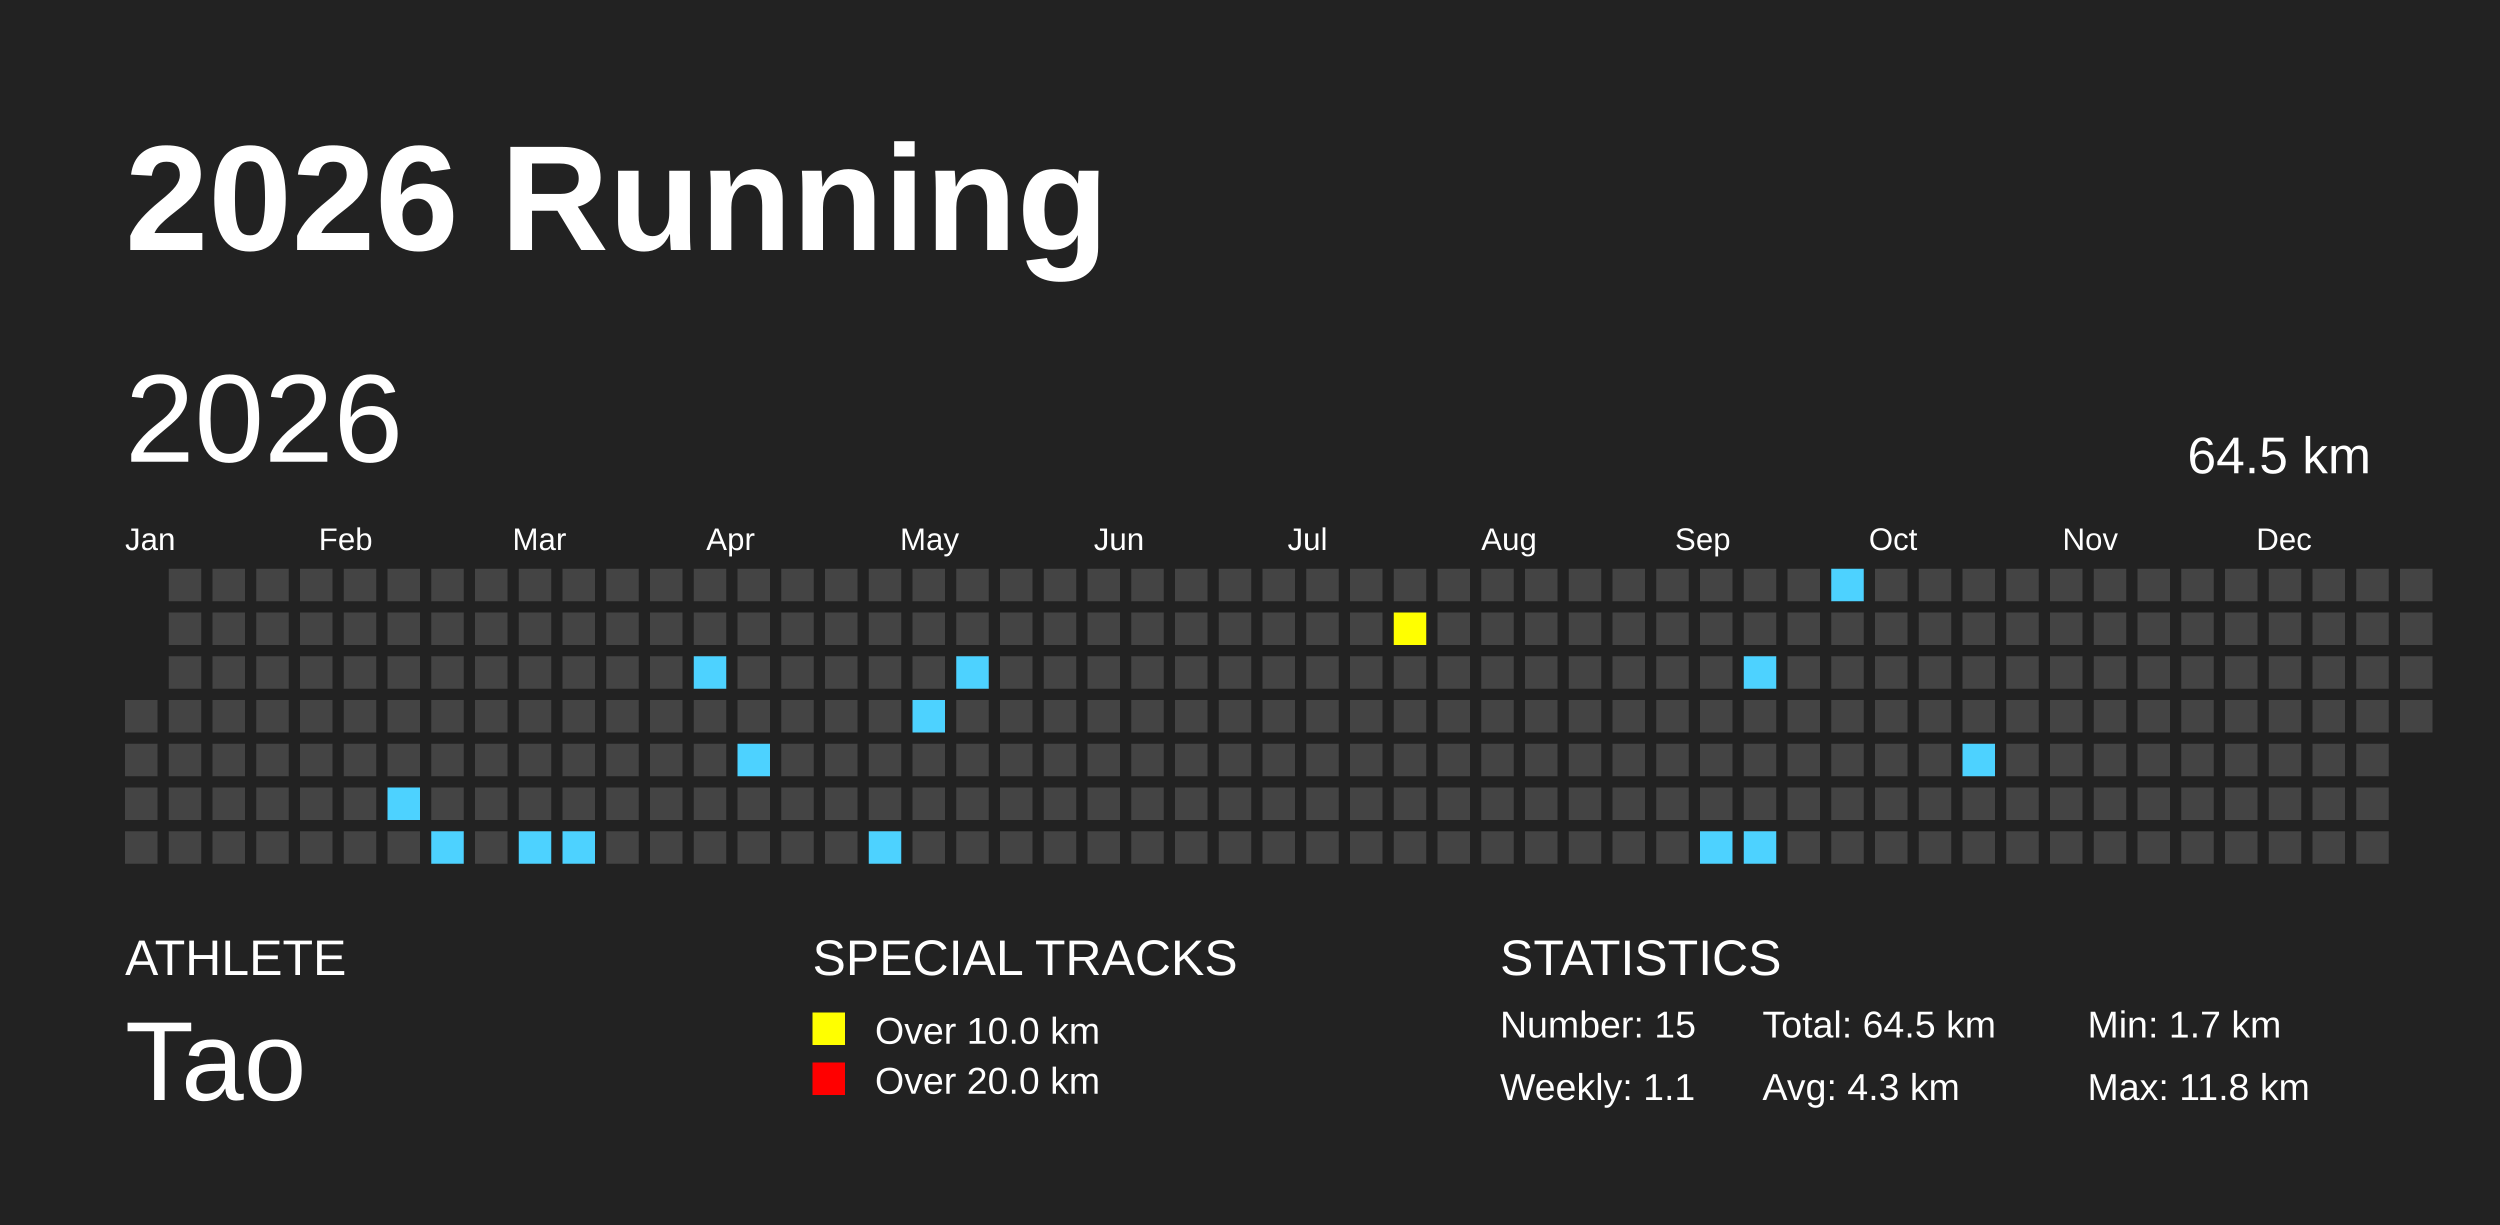
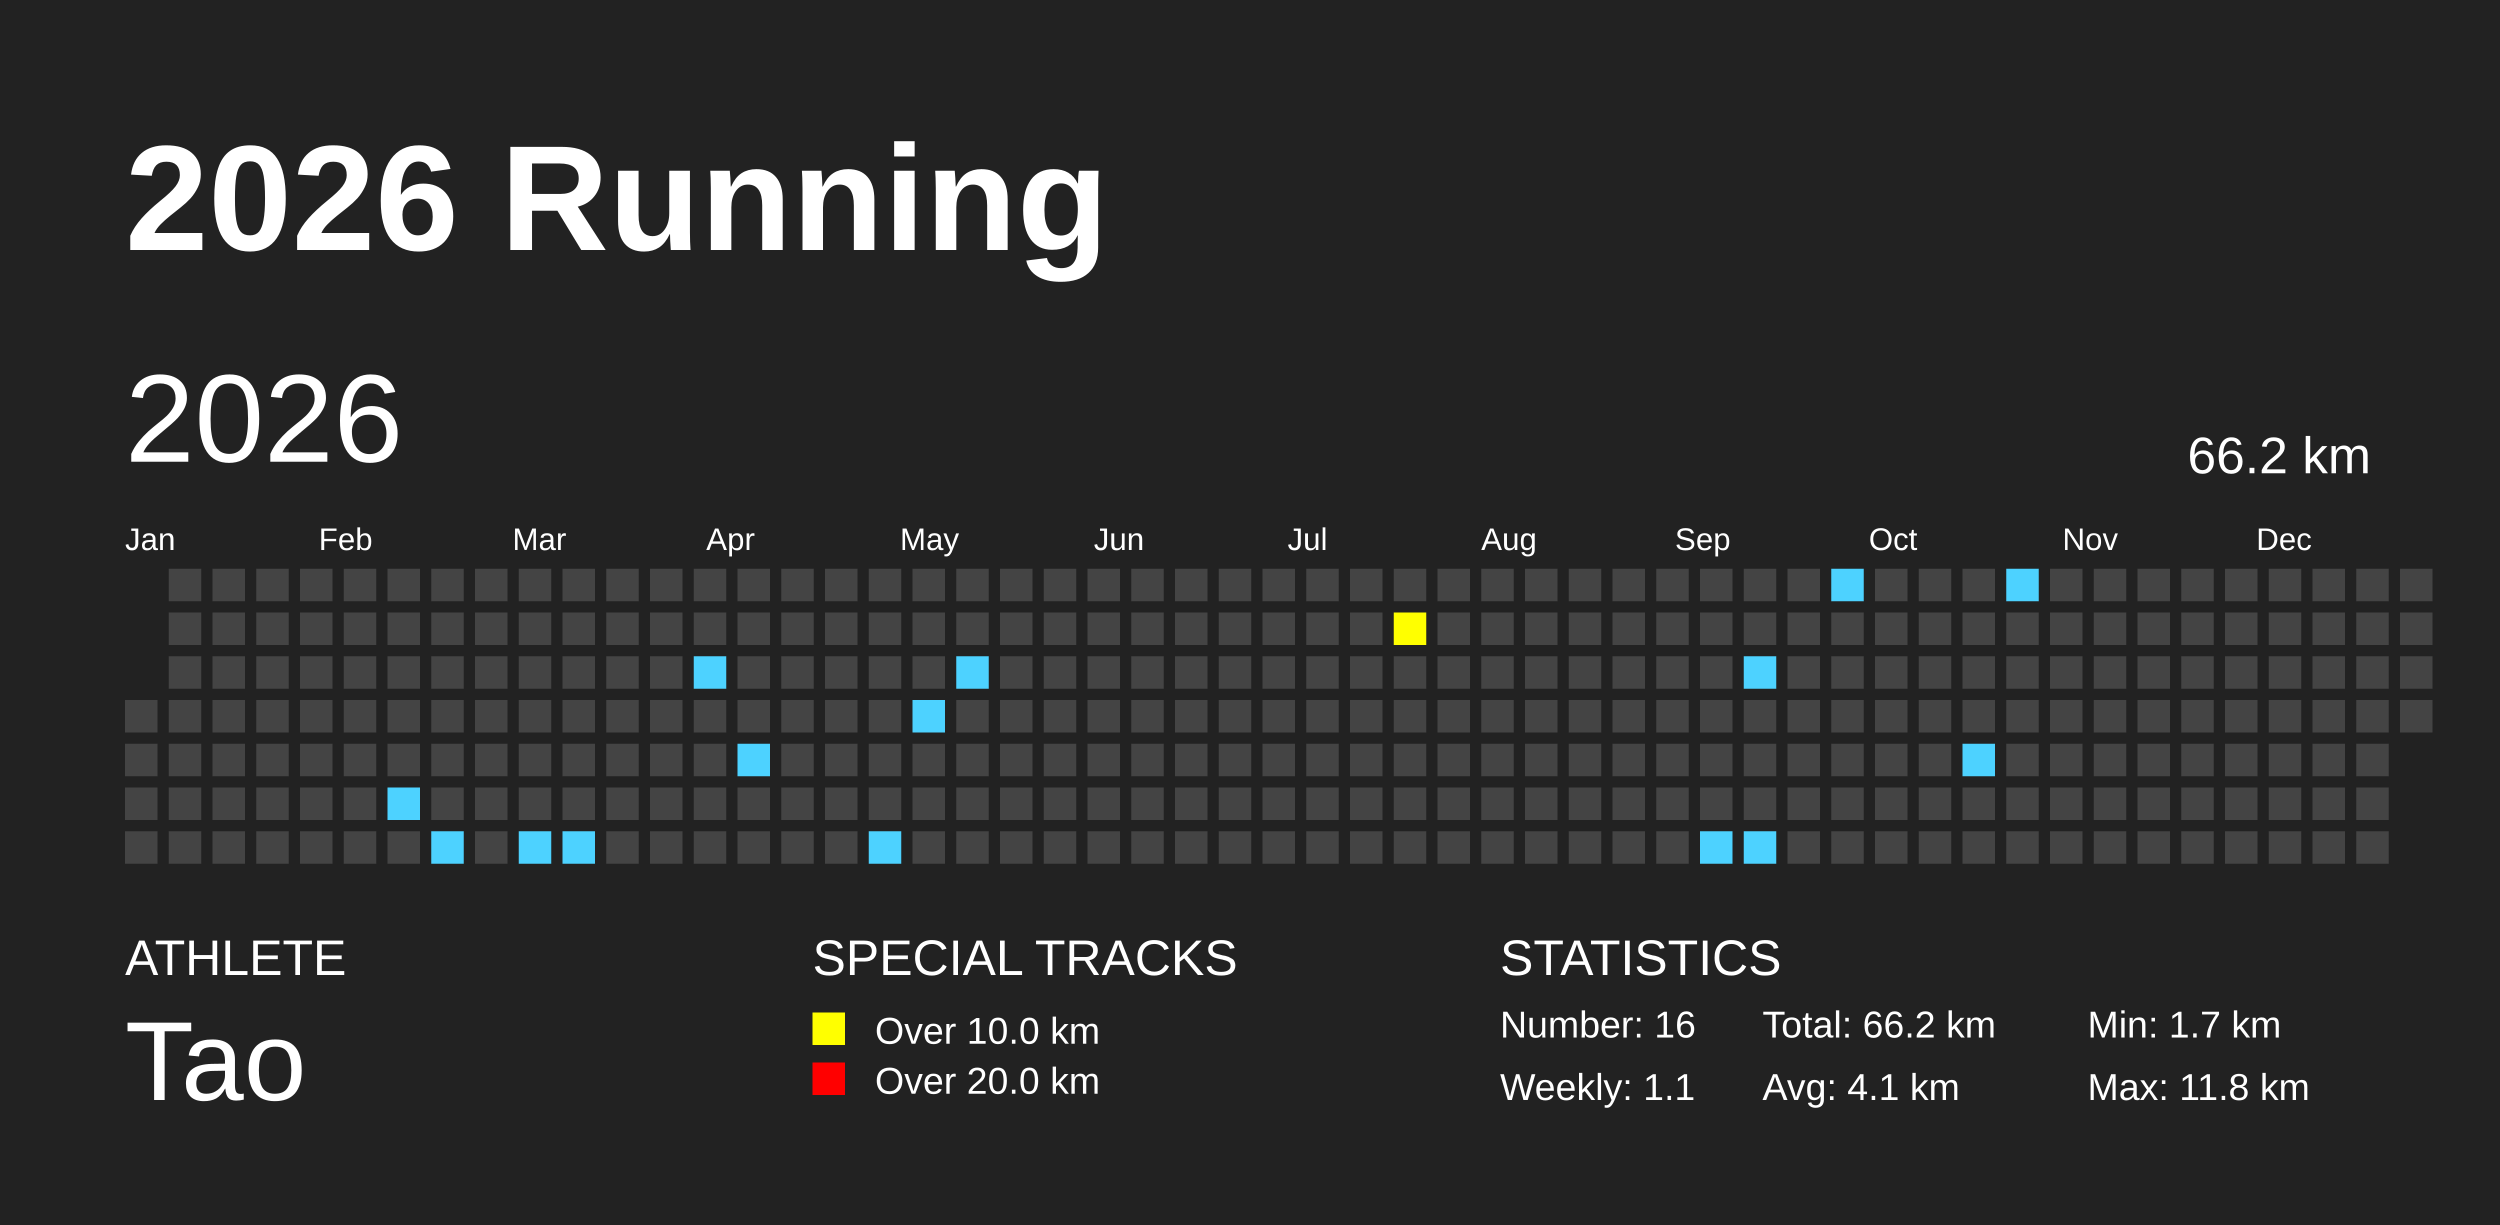
<svg xmlns="http://www.w3.org/2000/svg" baseProfile="full" height="98mm" version="1.1" viewBox="0,0,200,98" width="200mm">
  <defs />
  <rect fill="#222222" height="98" width="200" x="0" y="0" />
  <text fill="#FFFFFF" style="font-size:12px; font-family:Arial; font-weight:bold;" x="10" y="20">2026 Running</text>
  <text fill="#FFFFFF" style="font-size:4px; font-family:Arial" x="10" y="78">ATHLETE</text>
  <text fill="#FFFFFF" style="font-size:9px; font-family:Arial" x="10" y="88">Tao</text>
  <text fill="#FFFFFF" style="font-size:4px; font-family:Arial" x="65" y="78">SPECIAL TRACKS</text>
  <rect fill="yellow" height="2.6" width="2.6" x="65" y="81" />
  <text fill="#FFFFFF" style="font-size:3px; font-family:Arial" x="70" y="83.5">Over 10.0 km</text>
  <rect fill="red" height="2.6" width="2.6" x="65" y="85" />
  <text fill="#FFFFFF" style="font-size:3px; font-family:Arial" x="70" y="87.5">Over 20.0 km</text>
  <text fill="#FFFFFF" style="font-size:4px; font-family:Arial" x="120" y="78">STATISTICS</text>
-   <text fill="#FFFFFF" style="font-size:3px; font-family:Arial" x="120" y="83">Number: 15</text>
+   <text fill="#FFFFFF" style="font-size:3px; font-family:Arial" x="120" y="83">Number: 16</text>
  <text fill="#FFFFFF" style="font-size:3px; font-family:Arial" x="120" y="88">Weekly: 1.1</text>
-   <text fill="#FFFFFF" style="font-size:3px; font-family:Arial" x="141" y="83">Total: 64.5 km</text>
-   <text fill="#FFFFFF" style="font-size:3px; font-family:Arial" x="141" y="88">Avg: 4.3 km</text>
+   <text fill="#FFFFFF" style="font-size:3px; font-family:Arial" x="141" y="83">Total: 66.2 km</text>
+   <text fill="#FFFFFF" style="font-size:3px; font-family:Arial" x="141" y="88">Avg: 4.1 km</text>
  <text fill="#FFFFFF" style="font-size:3px; font-family:Arial" x="167" y="83">Min: 1.7 km</text>
  <text fill="#FFFFFF" style="font-size:3px; font-family:Arial" x="167" y="88">Max: 11.8 km</text>
  <text dominant-baseline="hanging" fill="#FFFFFF" style="font-size:10.0px; font-family:Arial;" x="10" y="30">2026</text>
-   <text dominant-baseline="hanging" fill="#FFFFFF" style="font-size:4.125px; font-family:Arial;" x="175" y="35">64.5 km</text>
+   <text dominant-baseline="hanging" fill="#FFFFFF" style="font-size:4.125px; font-family:Arial;" x="175" y="35">66.2 km</text>
  <text fill="#FFFFFF" style="font-size:2.5px; font-family:Arial" x="10.0" y="44">Jan</text>
  <text fill="#FFFFFF" style="font-size:2.5px; font-family:Arial" x="25.5" y="44">Feb</text>
  <text fill="#FFFFFF" style="font-size:2.5px; font-family:Arial" x="41.0" y="44">Mar</text>
  <text fill="#FFFFFF" style="font-size:2.5px; font-family:Arial" x="56.5" y="44">Apr</text>
  <text fill="#FFFFFF" style="font-size:2.5px; font-family:Arial" x="72.0" y="44">May</text>
  <text fill="#FFFFFF" style="font-size:2.5px; font-family:Arial" x="87.5" y="44">Jun</text>
  <text fill="#FFFFFF" style="font-size:2.5px; font-family:Arial" x="103.0" y="44">Jul</text>
  <text fill="#FFFFFF" style="font-size:2.5px; font-family:Arial" x="118.5" y="44">Aug</text>
  <text fill="#FFFFFF" style="font-size:2.5px; font-family:Arial" x="134.0" y="44">Sep</text>
  <text fill="#FFFFFF" style="font-size:2.5px; font-family:Arial" x="149.5" y="44">Oct</text>
  <text fill="#FFFFFF" style="font-size:2.5px; font-family:Arial" x="165.0" y="44">Nov</text>
  <text fill="#FFFFFF" style="font-size:2.5px; font-family:Arial" x="180.5" y="44">Dec</text>
  <rect fill="#444444" height="2.6" width="2.6" x="10.0" y="56.0" />
  <rect fill="#444444" height="2.6" width="2.6" x="10.0" y="59.5" />
  <rect fill="#444444" height="2.6" width="2.6" x="10.0" y="63.0" />
  <rect fill="#444444" height="2.6" width="2.6" x="10.0" y="66.5" />
  <rect fill="#444444" height="2.6" width="2.6" x="13.5" y="45.5" />
  <rect fill="#444444" height="2.6" width="2.6" x="13.5" y="49.0" />
  <rect fill="#444444" height="2.6" width="2.6" x="13.5" y="52.5" />
  <rect fill="#444444" height="2.6" width="2.6" x="13.5" y="56.0" />
  <rect fill="#444444" height="2.6" width="2.6" x="13.5" y="59.5" />
  <rect fill="#444444" height="2.6" width="2.6" x="13.5" y="63.0" />
  <rect fill="#444444" height="2.6" width="2.6" x="13.5" y="66.5" />
  <rect fill="#444444" height="2.6" width="2.6" x="17.0" y="45.5" />
  <rect fill="#444444" height="2.6" width="2.6" x="17.0" y="49.0" />
  <rect fill="#444444" height="2.6" width="2.6" x="17.0" y="52.5" />
  <rect fill="#444444" height="2.6" width="2.6" x="17.0" y="56.0" />
  <rect fill="#444444" height="2.6" width="2.6" x="17.0" y="59.5" />
  <rect fill="#444444" height="2.6" width="2.6" x="17.0" y="63.0" />
  <rect fill="#444444" height="2.6" width="2.6" x="17.0" y="66.5" />
  <rect fill="#444444" height="2.6" width="2.6" x="20.5" y="45.5" />
  <rect fill="#444444" height="2.6" width="2.6" x="20.5" y="49.0" />
  <rect fill="#444444" height="2.6" width="2.6" x="20.5" y="52.5" />
  <rect fill="#444444" height="2.6" width="2.6" x="20.5" y="56.0" />
  <rect fill="#444444" height="2.6" width="2.6" x="20.5" y="59.5" />
  <rect fill="#444444" height="2.6" width="2.6" x="20.5" y="63.0" />
  <rect fill="#444444" height="2.6" width="2.6" x="20.5" y="66.5" />
  <rect fill="#444444" height="2.6" width="2.6" x="24.0" y="45.5" />
  <rect fill="#444444" height="2.6" width="2.6" x="24.0" y="49.0" />
  <rect fill="#444444" height="2.6" width="2.6" x="24.0" y="52.5" />
  <rect fill="#444444" height="2.6" width="2.6" x="24.0" y="56.0" />
  <rect fill="#444444" height="2.6" width="2.6" x="24.0" y="59.5" />
  <rect fill="#444444" height="2.6" width="2.6" x="24.0" y="63.0" />
  <rect fill="#444444" height="2.6" width="2.6" x="24.0" y="66.5" />
  <rect fill="#444444" height="2.6" width="2.6" x="27.5" y="45.5" />
  <rect fill="#444444" height="2.6" width="2.6" x="27.5" y="49.0" />
  <rect fill="#444444" height="2.6" width="2.6" x="27.5" y="52.5" />
  <rect fill="#444444" height="2.6" width="2.6" x="27.5" y="56.0" />
  <rect fill="#444444" height="2.6" width="2.6" x="27.5" y="59.5" />
  <rect fill="#444444" height="2.6" width="2.6" x="27.5" y="63.0" />
  <rect fill="#444444" height="2.6" width="2.6" x="27.5" y="66.5" />
  <rect fill="#444444" height="2.6" width="2.6" x="31.0" y="45.5" />
  <rect fill="#444444" height="2.6" width="2.6" x="31.0" y="49.0" />
  <rect fill="#444444" height="2.6" width="2.6" x="31.0" y="52.5" />
  <rect fill="#444444" height="2.6" width="2.6" x="31.0" y="56.0" />
  <rect fill="#444444" height="2.6" width="2.6" x="31.0" y="59.5" />
  <rect fill="#4DD2FF" height="2.6" width="2.6" x="31.0" y="63.0" />
  <rect fill="#444444" height="2.6" width="2.6" x="31.0" y="66.5" />
  <rect fill="#444444" height="2.6" width="2.6" x="34.5" y="45.5" />
  <rect fill="#444444" height="2.6" width="2.6" x="34.5" y="49.0" />
  <rect fill="#444444" height="2.6" width="2.6" x="34.5" y="52.5" />
  <rect fill="#444444" height="2.6" width="2.6" x="34.5" y="56.0" />
  <rect fill="#444444" height="2.6" width="2.6" x="34.5" y="59.5" />
  <rect fill="#444444" height="2.6" width="2.6" x="34.5" y="63.0" />
  <rect fill="#4DD2FF" height="2.6" width="2.6" x="34.5" y="66.5" />
  <rect fill="#444444" height="2.6" width="2.6" x="38.0" y="45.5" />
  <rect fill="#444444" height="2.6" width="2.6" x="38.0" y="49.0" />
  <rect fill="#444444" height="2.6" width="2.6" x="38.0" y="52.5" />
  <rect fill="#444444" height="2.6" width="2.6" x="38.0" y="56.0" />
  <rect fill="#444444" height="2.6" width="2.6" x="38.0" y="59.5" />
  <rect fill="#444444" height="2.6" width="2.6" x="38.0" y="63.0" />
  <rect fill="#444444" height="2.6" width="2.6" x="38.0" y="66.5" />
  <rect fill="#444444" height="2.6" width="2.6" x="41.5" y="45.5" />
  <rect fill="#444444" height="2.6" width="2.6" x="41.5" y="49.0" />
  <rect fill="#444444" height="2.6" width="2.6" x="41.5" y="52.5" />
  <rect fill="#444444" height="2.6" width="2.6" x="41.5" y="56.0" />
  <rect fill="#444444" height="2.6" width="2.6" x="41.5" y="59.5" />
  <rect fill="#444444" height="2.6" width="2.6" x="41.5" y="63.0" />
  <rect fill="#4DD2FF" height="2.6" width="2.6" x="41.5" y="66.5" />
  <rect fill="#444444" height="2.6" width="2.6" x="45.0" y="45.5" />
  <rect fill="#444444" height="2.6" width="2.6" x="45.0" y="49.0" />
  <rect fill="#444444" height="2.6" width="2.6" x="45.0" y="52.5" />
  <rect fill="#444444" height="2.6" width="2.6" x="45.0" y="56.0" />
  <rect fill="#444444" height="2.6" width="2.6" x="45.0" y="59.5" />
  <rect fill="#444444" height="2.6" width="2.6" x="45.0" y="63.0" />
  <rect fill="#4DD2FF" height="2.6" width="2.6" x="45.0" y="66.5" />
  <rect fill="#444444" height="2.6" width="2.6" x="48.5" y="45.5" />
  <rect fill="#444444" height="2.6" width="2.6" x="48.5" y="49.0" />
  <rect fill="#444444" height="2.6" width="2.6" x="48.5" y="52.5" />
  <rect fill="#444444" height="2.6" width="2.6" x="48.5" y="56.0" />
  <rect fill="#444444" height="2.6" width="2.6" x="48.5" y="59.5" />
  <rect fill="#444444" height="2.6" width="2.6" x="48.5" y="63.0" />
  <rect fill="#444444" height="2.6" width="2.6" x="48.5" y="66.5" />
  <rect fill="#444444" height="2.6" width="2.6" x="52.0" y="45.5" />
  <rect fill="#444444" height="2.6" width="2.6" x="52.0" y="49.0" />
  <rect fill="#444444" height="2.6" width="2.6" x="52.0" y="52.5" />
  <rect fill="#444444" height="2.6" width="2.6" x="52.0" y="56.0" />
  <rect fill="#444444" height="2.6" width="2.6" x="52.0" y="59.5" />
  <rect fill="#444444" height="2.6" width="2.6" x="52.0" y="63.0" />
  <rect fill="#444444" height="2.6" width="2.6" x="52.0" y="66.5" />
  <rect fill="#444444" height="2.6" width="2.6" x="55.5" y="45.5" />
  <rect fill="#444444" height="2.6" width="2.6" x="55.5" y="49.0" />
  <rect fill="#4DD2FF" height="2.6" width="2.6" x="55.5" y="52.5" />
  <rect fill="#444444" height="2.6" width="2.6" x="55.5" y="56.0" />
  <rect fill="#444444" height="2.6" width="2.6" x="55.5" y="59.5" />
  <rect fill="#444444" height="2.6" width="2.6" x="55.5" y="63.0" />
  <rect fill="#444444" height="2.6" width="2.6" x="55.5" y="66.5" />
  <rect fill="#444444" height="2.6" width="2.6" x="59.0" y="45.5" />
  <rect fill="#444444" height="2.6" width="2.6" x="59.0" y="49.0" />
  <rect fill="#444444" height="2.6" width="2.6" x="59.0" y="52.5" />
  <rect fill="#444444" height="2.6" width="2.6" x="59.0" y="56.0" />
  <rect fill="#4DD2FF" height="2.6" width="2.6" x="59.0" y="59.5" />
  <rect fill="#444444" height="2.6" width="2.6" x="59.0" y="63.0" />
  <rect fill="#444444" height="2.6" width="2.6" x="59.0" y="66.5" />
  <rect fill="#444444" height="2.6" width="2.6" x="62.5" y="45.5" />
  <rect fill="#444444" height="2.6" width="2.6" x="62.5" y="49.0" />
  <rect fill="#444444" height="2.6" width="2.6" x="62.5" y="52.5" />
  <rect fill="#444444" height="2.6" width="2.6" x="62.5" y="56.0" />
  <rect fill="#444444" height="2.6" width="2.6" x="62.5" y="59.5" />
  <rect fill="#444444" height="2.6" width="2.6" x="62.5" y="63.0" />
  <rect fill="#444444" height="2.6" width="2.6" x="62.5" y="66.5" />
  <rect fill="#444444" height="2.6" width="2.6" x="66.0" y="45.5" />
  <rect fill="#444444" height="2.6" width="2.6" x="66.0" y="49.0" />
  <rect fill="#444444" height="2.6" width="2.6" x="66.0" y="52.5" />
  <rect fill="#444444" height="2.6" width="2.6" x="66.0" y="56.0" />
  <rect fill="#444444" height="2.6" width="2.6" x="66.0" y="59.5" />
  <rect fill="#444444" height="2.6" width="2.6" x="66.0" y="63.0" />
  <rect fill="#444444" height="2.6" width="2.6" x="66.0" y="66.5" />
  <rect fill="#444444" height="2.6" width="2.6" x="69.5" y="45.5" />
  <rect fill="#444444" height="2.6" width="2.6" x="69.5" y="49.0" />
  <rect fill="#444444" height="2.6" width="2.6" x="69.5" y="52.5" />
  <rect fill="#444444" height="2.6" width="2.6" x="69.5" y="56.0" />
  <rect fill="#444444" height="2.6" width="2.6" x="69.5" y="59.5" />
  <rect fill="#444444" height="2.6" width="2.6" x="69.5" y="63.0" />
  <rect fill="#4DD2FF" height="2.6" width="2.6" x="69.5" y="66.5" />
  <rect fill="#444444" height="2.6" width="2.6" x="73.0" y="45.5" />
  <rect fill="#444444" height="2.6" width="2.6" x="73.0" y="49.0" />
  <rect fill="#444444" height="2.6" width="2.6" x="73.0" y="52.5" />
  <rect fill="#4DD2FF" height="2.6" width="2.6" x="73.0" y="56.0" />
  <rect fill="#444444" height="2.6" width="2.6" x="73.0" y="59.5" />
  <rect fill="#444444" height="2.6" width="2.6" x="73.0" y="63.0" />
  <rect fill="#444444" height="2.6" width="2.6" x="73.0" y="66.5" />
  <rect fill="#444444" height="2.6" width="2.6" x="76.5" y="45.5" />
  <rect fill="#444444" height="2.6" width="2.6" x="76.5" y="49.0" />
  <rect fill="#4DD2FF" height="2.6" width="2.6" x="76.5" y="52.5" />
  <rect fill="#444444" height="2.6" width="2.6" x="76.5" y="56.0" />
  <rect fill="#444444" height="2.6" width="2.6" x="76.5" y="59.5" />
  <rect fill="#444444" height="2.6" width="2.6" x="76.5" y="63.0" />
  <rect fill="#444444" height="2.6" width="2.6" x="76.5" y="66.5" />
  <rect fill="#444444" height="2.6" width="2.6" x="80.0" y="45.5" />
  <rect fill="#444444" height="2.6" width="2.6" x="80.0" y="49.0" />
  <rect fill="#444444" height="2.6" width="2.6" x="80.0" y="52.5" />
  <rect fill="#444444" height="2.6" width="2.6" x="80.0" y="56.0" />
  <rect fill="#444444" height="2.6" width="2.6" x="80.0" y="59.5" />
  <rect fill="#444444" height="2.6" width="2.6" x="80.0" y="63.0" />
  <rect fill="#444444" height="2.6" width="2.6" x="80.0" y="66.5" />
  <rect fill="#444444" height="2.6" width="2.6" x="83.5" y="45.5" />
  <rect fill="#444444" height="2.6" width="2.6" x="83.5" y="49.0" />
  <rect fill="#444444" height="2.6" width="2.6" x="83.5" y="52.5" />
  <rect fill="#444444" height="2.6" width="2.6" x="83.5" y="56.0" />
  <rect fill="#444444" height="2.6" width="2.6" x="83.5" y="59.5" />
  <rect fill="#444444" height="2.6" width="2.6" x="83.5" y="63.0" />
  <rect fill="#444444" height="2.6" width="2.6" x="83.5" y="66.5" />
  <rect fill="#444444" height="2.6" width="2.6" x="87.0" y="45.5" />
  <rect fill="#444444" height="2.6" width="2.6" x="87.0" y="49.0" />
  <rect fill="#444444" height="2.6" width="2.6" x="87.0" y="52.5" />
  <rect fill="#444444" height="2.6" width="2.6" x="87.0" y="56.0" />
  <rect fill="#444444" height="2.6" width="2.6" x="87.0" y="59.5" />
  <rect fill="#444444" height="2.6" width="2.6" x="87.0" y="63.0" />
  <rect fill="#444444" height="2.6" width="2.6" x="87.0" y="66.5" />
  <rect fill="#444444" height="2.6" width="2.6" x="90.5" y="45.5" />
  <rect fill="#444444" height="2.6" width="2.6" x="90.5" y="49.0" />
  <rect fill="#444444" height="2.6" width="2.6" x="90.5" y="52.5" />
  <rect fill="#444444" height="2.6" width="2.6" x="90.5" y="56.0" />
  <rect fill="#444444" height="2.6" width="2.6" x="90.5" y="59.5" />
  <rect fill="#444444" height="2.6" width="2.6" x="90.5" y="63.0" />
  <rect fill="#444444" height="2.6" width="2.6" x="90.5" y="66.5" />
  <rect fill="#444444" height="2.6" width="2.6" x="94.0" y="45.5" />
  <rect fill="#444444" height="2.6" width="2.6" x="94.0" y="49.0" />
  <rect fill="#444444" height="2.6" width="2.6" x="94.0" y="52.5" />
  <rect fill="#444444" height="2.6" width="2.6" x="94.0" y="56.0" />
  <rect fill="#444444" height="2.6" width="2.6" x="94.0" y="59.5" />
  <rect fill="#444444" height="2.6" width="2.6" x="94.0" y="63.0" />
  <rect fill="#444444" height="2.6" width="2.6" x="94.0" y="66.5" />
  <rect fill="#444444" height="2.6" width="2.6" x="97.5" y="45.5" />
  <rect fill="#444444" height="2.6" width="2.6" x="97.5" y="49.0" />
  <rect fill="#444444" height="2.6" width="2.6" x="97.5" y="52.5" />
  <rect fill="#444444" height="2.6" width="2.6" x="97.5" y="56.0" />
  <rect fill="#444444" height="2.6" width="2.6" x="97.5" y="59.5" />
  <rect fill="#444444" height="2.6" width="2.6" x="97.5" y="63.0" />
  <rect fill="#444444" height="2.6" width="2.6" x="97.5" y="66.5" />
  <rect fill="#444444" height="2.6" width="2.6" x="101.0" y="45.5" />
  <rect fill="#444444" height="2.6" width="2.6" x="101.0" y="49.0" />
  <rect fill="#444444" height="2.6" width="2.6" x="101.0" y="52.5" />
  <rect fill="#444444" height="2.6" width="2.6" x="101.0" y="56.0" />
  <rect fill="#444444" height="2.6" width="2.6" x="101.0" y="59.5" />
  <rect fill="#444444" height="2.6" width="2.6" x="101.0" y="63.0" />
  <rect fill="#444444" height="2.6" width="2.6" x="101.0" y="66.5" />
  <rect fill="#444444" height="2.6" width="2.6" x="104.5" y="45.5" />
  <rect fill="#444444" height="2.6" width="2.6" x="104.5" y="49.0" />
  <rect fill="#444444" height="2.6" width="2.6" x="104.5" y="52.5" />
  <rect fill="#444444" height="2.6" width="2.6" x="104.5" y="56.0" />
  <rect fill="#444444" height="2.6" width="2.6" x="104.5" y="59.5" />
  <rect fill="#444444" height="2.6" width="2.6" x="104.5" y="63.0" />
  <rect fill="#444444" height="2.6" width="2.6" x="104.5" y="66.5" />
  <rect fill="#444444" height="2.6" width="2.6" x="108.0" y="45.5" />
  <rect fill="#444444" height="2.6" width="2.6" x="108.0" y="49.0" />
  <rect fill="#444444" height="2.6" width="2.6" x="108.0" y="52.5" />
  <rect fill="#444444" height="2.6" width="2.6" x="108.0" y="56.0" />
  <rect fill="#444444" height="2.6" width="2.6" x="108.0" y="59.5" />
  <rect fill="#444444" height="2.6" width="2.6" x="108.0" y="63.0" />
  <rect fill="#444444" height="2.6" width="2.6" x="108.0" y="66.5" />
  <rect fill="#444444" height="2.6" width="2.6" x="111.5" y="45.5" />
  <rect fill="yellow" height="2.6" width="2.6" x="111.5" y="49.0" />
  <rect fill="#444444" height="2.6" width="2.6" x="111.5" y="52.5" />
  <rect fill="#444444" height="2.6" width="2.6" x="111.5" y="56.0" />
  <rect fill="#444444" height="2.6" width="2.6" x="111.5" y="59.5" />
  <rect fill="#444444" height="2.6" width="2.6" x="111.5" y="63.0" />
  <rect fill="#444444" height="2.6" width="2.6" x="111.5" y="66.5" />
  <rect fill="#444444" height="2.6" width="2.6" x="115.0" y="45.5" />
  <rect fill="#444444" height="2.6" width="2.6" x="115.0" y="49.0" />
  <rect fill="#444444" height="2.6" width="2.6" x="115.0" y="52.5" />
  <rect fill="#444444" height="2.6" width="2.6" x="115.0" y="56.0" />
  <rect fill="#444444" height="2.6" width="2.6" x="115.0" y="59.5" />
  <rect fill="#444444" height="2.6" width="2.6" x="115.0" y="63.0" />
  <rect fill="#444444" height="2.6" width="2.6" x="115.0" y="66.5" />
  <rect fill="#444444" height="2.6" width="2.6" x="118.5" y="45.5" />
  <rect fill="#444444" height="2.6" width="2.6" x="118.5" y="49.0" />
  <rect fill="#444444" height="2.6" width="2.6" x="118.5" y="52.5" />
  <rect fill="#444444" height="2.6" width="2.6" x="118.5" y="56.0" />
  <rect fill="#444444" height="2.6" width="2.6" x="118.5" y="59.5" />
  <rect fill="#444444" height="2.6" width="2.6" x="118.5" y="63.0" />
  <rect fill="#444444" height="2.6" width="2.6" x="118.5" y="66.5" />
  <rect fill="#444444" height="2.6" width="2.6" x="122.0" y="45.5" />
  <rect fill="#444444" height="2.6" width="2.6" x="122.0" y="49.0" />
  <rect fill="#444444" height="2.6" width="2.6" x="122.0" y="52.5" />
  <rect fill="#444444" height="2.6" width="2.6" x="122.0" y="56.0" />
  <rect fill="#444444" height="2.6" width="2.6" x="122.0" y="59.5" />
  <rect fill="#444444" height="2.6" width="2.6" x="122.0" y="63.0" />
  <rect fill="#444444" height="2.6" width="2.6" x="122.0" y="66.5" />
  <rect fill="#444444" height="2.6" width="2.6" x="125.5" y="45.5" />
  <rect fill="#444444" height="2.6" width="2.6" x="125.5" y="49.0" />
  <rect fill="#444444" height="2.6" width="2.6" x="125.5" y="52.5" />
  <rect fill="#444444" height="2.6" width="2.6" x="125.5" y="56.0" />
  <rect fill="#444444" height="2.6" width="2.6" x="125.5" y="59.5" />
  <rect fill="#444444" height="2.6" width="2.6" x="125.5" y="63.0" />
  <rect fill="#444444" height="2.6" width="2.6" x="125.5" y="66.5" />
  <rect fill="#444444" height="2.6" width="2.6" x="129.0" y="45.5" />
  <rect fill="#444444" height="2.6" width="2.6" x="129.0" y="49.0" />
  <rect fill="#444444" height="2.6" width="2.6" x="129.0" y="52.5" />
  <rect fill="#444444" height="2.6" width="2.6" x="129.0" y="56.0" />
  <rect fill="#444444" height="2.6" width="2.6" x="129.0" y="59.5" />
  <rect fill="#444444" height="2.6" width="2.6" x="129.0" y="63.0" />
  <rect fill="#444444" height="2.6" width="2.6" x="129.0" y="66.5" />
  <rect fill="#444444" height="2.6" width="2.6" x="132.5" y="45.5" />
  <rect fill="#444444" height="2.6" width="2.6" x="132.5" y="49.0" />
  <rect fill="#444444" height="2.6" width="2.6" x="132.5" y="52.5" />
  <rect fill="#444444" height="2.6" width="2.6" x="132.5" y="56.0" />
  <rect fill="#444444" height="2.6" width="2.6" x="132.5" y="59.5" />
  <rect fill="#444444" height="2.6" width="2.6" x="132.5" y="63.0" />
  <rect fill="#444444" height="2.6" width="2.6" x="132.5" y="66.5" />
  <rect fill="#444444" height="2.6" width="2.6" x="136.0" y="45.5" />
  <rect fill="#444444" height="2.6" width="2.6" x="136.0" y="49.0" />
  <rect fill="#444444" height="2.6" width="2.6" x="136.0" y="52.5" />
  <rect fill="#444444" height="2.6" width="2.6" x="136.0" y="56.0" />
  <rect fill="#444444" height="2.6" width="2.6" x="136.0" y="59.5" />
  <rect fill="#444444" height="2.6" width="2.6" x="136.0" y="63.0" />
  <rect fill="#4DD2FF" height="2.6" width="2.6" x="136.0" y="66.5" />
  <rect fill="#444444" height="2.6" width="2.6" x="139.5" y="45.5" />
  <rect fill="#444444" height="2.6" width="2.6" x="139.5" y="49.0" />
  <rect fill="#4DD2FF" height="2.6" width="2.6" x="139.5" y="52.5" />
  <rect fill="#444444" height="2.6" width="2.6" x="139.5" y="56.0" />
  <rect fill="#444444" height="2.6" width="2.6" x="139.5" y="59.5" />
  <rect fill="#444444" height="2.6" width="2.6" x="139.5" y="63.0" />
  <rect fill="#4DD2FF" height="2.6" width="2.6" x="139.5" y="66.5" />
  <rect fill="#444444" height="2.6" width="2.6" x="143.0" y="45.5" />
  <rect fill="#444444" height="2.6" width="2.6" x="143.0" y="49.0" />
  <rect fill="#444444" height="2.6" width="2.6" x="143.0" y="52.5" />
  <rect fill="#444444" height="2.6" width="2.6" x="143.0" y="56.0" />
  <rect fill="#444444" height="2.6" width="2.6" x="143.0" y="59.5" />
  <rect fill="#444444" height="2.6" width="2.6" x="143.0" y="63.0" />
  <rect fill="#444444" height="2.6" width="2.6" x="143.0" y="66.5" />
  <rect fill="#4DD2FF" height="2.6" width="2.6" x="146.5" y="45.5" />
  <rect fill="#444444" height="2.6" width="2.6" x="146.5" y="49.0" />
  <rect fill="#444444" height="2.6" width="2.6" x="146.5" y="52.5" />
  <rect fill="#444444" height="2.6" width="2.6" x="146.5" y="56.0" />
  <rect fill="#444444" height="2.6" width="2.6" x="146.5" y="59.5" />
  <rect fill="#444444" height="2.6" width="2.6" x="146.5" y="63.0" />
  <rect fill="#444444" height="2.6" width="2.6" x="146.5" y="66.5" />
  <rect fill="#444444" height="2.6" width="2.6" x="150.0" y="45.5" />
  <rect fill="#444444" height="2.6" width="2.6" x="150.0" y="49.0" />
  <rect fill="#444444" height="2.6" width="2.6" x="150.0" y="52.5" />
  <rect fill="#444444" height="2.6" width="2.6" x="150.0" y="56.0" />
  <rect fill="#444444" height="2.6" width="2.6" x="150.0" y="59.5" />
  <rect fill="#444444" height="2.6" width="2.6" x="150.0" y="63.0" />
  <rect fill="#444444" height="2.6" width="2.6" x="150.0" y="66.5" />
  <rect fill="#444444" height="2.6" width="2.6" x="153.5" y="45.5" />
  <rect fill="#444444" height="2.6" width="2.6" x="153.5" y="49.0" />
  <rect fill="#444444" height="2.6" width="2.6" x="153.5" y="52.5" />
  <rect fill="#444444" height="2.6" width="2.6" x="153.5" y="56.0" />
  <rect fill="#444444" height="2.6" width="2.6" x="153.5" y="59.5" />
  <rect fill="#444444" height="2.6" width="2.6" x="153.5" y="63.0" />
  <rect fill="#444444" height="2.6" width="2.6" x="153.5" y="66.5" />
  <rect fill="#444444" height="2.6" width="2.6" x="157.0" y="45.5" />
  <rect fill="#444444" height="2.6" width="2.6" x="157.0" y="49.0" />
  <rect fill="#444444" height="2.6" width="2.6" x="157.0" y="52.5" />
  <rect fill="#444444" height="2.6" width="2.6" x="157.0" y="56.0" />
  <rect fill="#4DD2FF" height="2.6" width="2.6" x="157.0" y="59.5" />
  <rect fill="#444444" height="2.6" width="2.6" x="157.0" y="63.0" />
  <rect fill="#444444" height="2.6" width="2.6" x="157.0" y="66.5" />
-   <rect fill="#444444" height="2.6" width="2.6" x="160.5" y="45.5" />
+   <rect fill="#4DD2FF" height="2.6" width="2.6" x="160.5" y="45.5" />
  <rect fill="#444444" height="2.6" width="2.6" x="160.5" y="49.0" />
  <rect fill="#444444" height="2.6" width="2.6" x="160.5" y="52.5" />
  <rect fill="#444444" height="2.6" width="2.6" x="160.5" y="56.0" />
  <rect fill="#444444" height="2.6" width="2.6" x="160.5" y="59.5" />
  <rect fill="#444444" height="2.6" width="2.6" x="160.5" y="63.0" />
  <rect fill="#444444" height="2.6" width="2.6" x="160.5" y="66.5" />
  <rect fill="#444444" height="2.6" width="2.6" x="164.0" y="45.5" />
  <rect fill="#444444" height="2.6" width="2.6" x="164.0" y="49.0" />
  <rect fill="#444444" height="2.6" width="2.6" x="164.0" y="52.5" />
  <rect fill="#444444" height="2.6" width="2.6" x="164.0" y="56.0" />
  <rect fill="#444444" height="2.6" width="2.6" x="164.0" y="59.5" />
  <rect fill="#444444" height="2.6" width="2.6" x="164.0" y="63.0" />
  <rect fill="#444444" height="2.6" width="2.6" x="164.0" y="66.5" />
  <rect fill="#444444" height="2.6" width="2.6" x="167.5" y="45.5" />
  <rect fill="#444444" height="2.6" width="2.6" x="167.5" y="49.0" />
  <rect fill="#444444" height="2.6" width="2.6" x="167.5" y="52.5" />
  <rect fill="#444444" height="2.6" width="2.6" x="167.5" y="56.0" />
  <rect fill="#444444" height="2.6" width="2.6" x="167.5" y="59.5" />
  <rect fill="#444444" height="2.6" width="2.6" x="167.5" y="63.0" />
  <rect fill="#444444" height="2.6" width="2.6" x="167.5" y="66.5" />
  <rect fill="#444444" height="2.6" width="2.6" x="171.0" y="45.5" />
  <rect fill="#444444" height="2.6" width="2.6" x="171.0" y="49.0" />
  <rect fill="#444444" height="2.6" width="2.6" x="171.0" y="52.5" />
  <rect fill="#444444" height="2.6" width="2.6" x="171.0" y="56.0" />
  <rect fill="#444444" height="2.6" width="2.6" x="171.0" y="59.5" />
  <rect fill="#444444" height="2.6" width="2.6" x="171.0" y="63.0" />
  <rect fill="#444444" height="2.6" width="2.6" x="171.0" y="66.5" />
  <rect fill="#444444" height="2.6" width="2.6" x="174.5" y="45.5" />
  <rect fill="#444444" height="2.6" width="2.6" x="174.5" y="49.0" />
  <rect fill="#444444" height="2.6" width="2.6" x="174.5" y="52.5" />
  <rect fill="#444444" height="2.6" width="2.6" x="174.5" y="56.0" />
  <rect fill="#444444" height="2.6" width="2.6" x="174.5" y="59.5" />
  <rect fill="#444444" height="2.6" width="2.6" x="174.5" y="63.0" />
  <rect fill="#444444" height="2.6" width="2.6" x="174.5" y="66.5" />
  <rect fill="#444444" height="2.6" width="2.6" x="178.0" y="45.5" />
  <rect fill="#444444" height="2.6" width="2.6" x="178.0" y="49.0" />
  <rect fill="#444444" height="2.6" width="2.6" x="178.0" y="52.5" />
  <rect fill="#444444" height="2.6" width="2.6" x="178.0" y="56.0" />
  <rect fill="#444444" height="2.6" width="2.6" x="178.0" y="59.5" />
  <rect fill="#444444" height="2.6" width="2.6" x="178.0" y="63.0" />
  <rect fill="#444444" height="2.6" width="2.6" x="178.0" y="66.5" />
  <rect fill="#444444" height="2.6" width="2.6" x="181.5" y="45.5" />
  <rect fill="#444444" height="2.6" width="2.6" x="181.5" y="49.0" />
  <rect fill="#444444" height="2.6" width="2.6" x="181.5" y="52.5" />
  <rect fill="#444444" height="2.6" width="2.6" x="181.5" y="56.0" />
  <rect fill="#444444" height="2.6" width="2.6" x="181.5" y="59.5" />
  <rect fill="#444444" height="2.6" width="2.6" x="181.5" y="63.0" />
  <rect fill="#444444" height="2.6" width="2.6" x="181.5" y="66.5" />
  <rect fill="#444444" height="2.6" width="2.6" x="185.0" y="45.5" />
  <rect fill="#444444" height="2.6" width="2.6" x="185.0" y="49.0" />
  <rect fill="#444444" height="2.6" width="2.6" x="185.0" y="52.5" />
  <rect fill="#444444" height="2.6" width="2.6" x="185.0" y="56.0" />
  <rect fill="#444444" height="2.6" width="2.6" x="185.0" y="59.5" />
  <rect fill="#444444" height="2.6" width="2.6" x="185.0" y="63.0" />
  <rect fill="#444444" height="2.6" width="2.6" x="185.0" y="66.5" />
  <rect fill="#444444" height="2.6" width="2.6" x="188.5" y="45.5" />
  <rect fill="#444444" height="2.6" width="2.6" x="188.5" y="49.0" />
  <rect fill="#444444" height="2.6" width="2.6" x="188.5" y="52.5" />
  <rect fill="#444444" height="2.6" width="2.6" x="188.5" y="56.0" />
  <rect fill="#444444" height="2.6" width="2.6" x="188.5" y="59.5" />
  <rect fill="#444444" height="2.6" width="2.6" x="188.5" y="63.0" />
  <rect fill="#444444" height="2.6" width="2.6" x="188.5" y="66.5" />
  <rect fill="#444444" height="2.6" width="2.6" x="192.0" y="45.5" />
  <rect fill="#444444" height="2.6" width="2.6" x="192.0" y="49.0" />
  <rect fill="#444444" height="2.6" width="2.6" x="192.0" y="52.5" />
  <rect fill="#444444" height="2.6" width="2.6" x="192.0" y="56.0" />
</svg>
